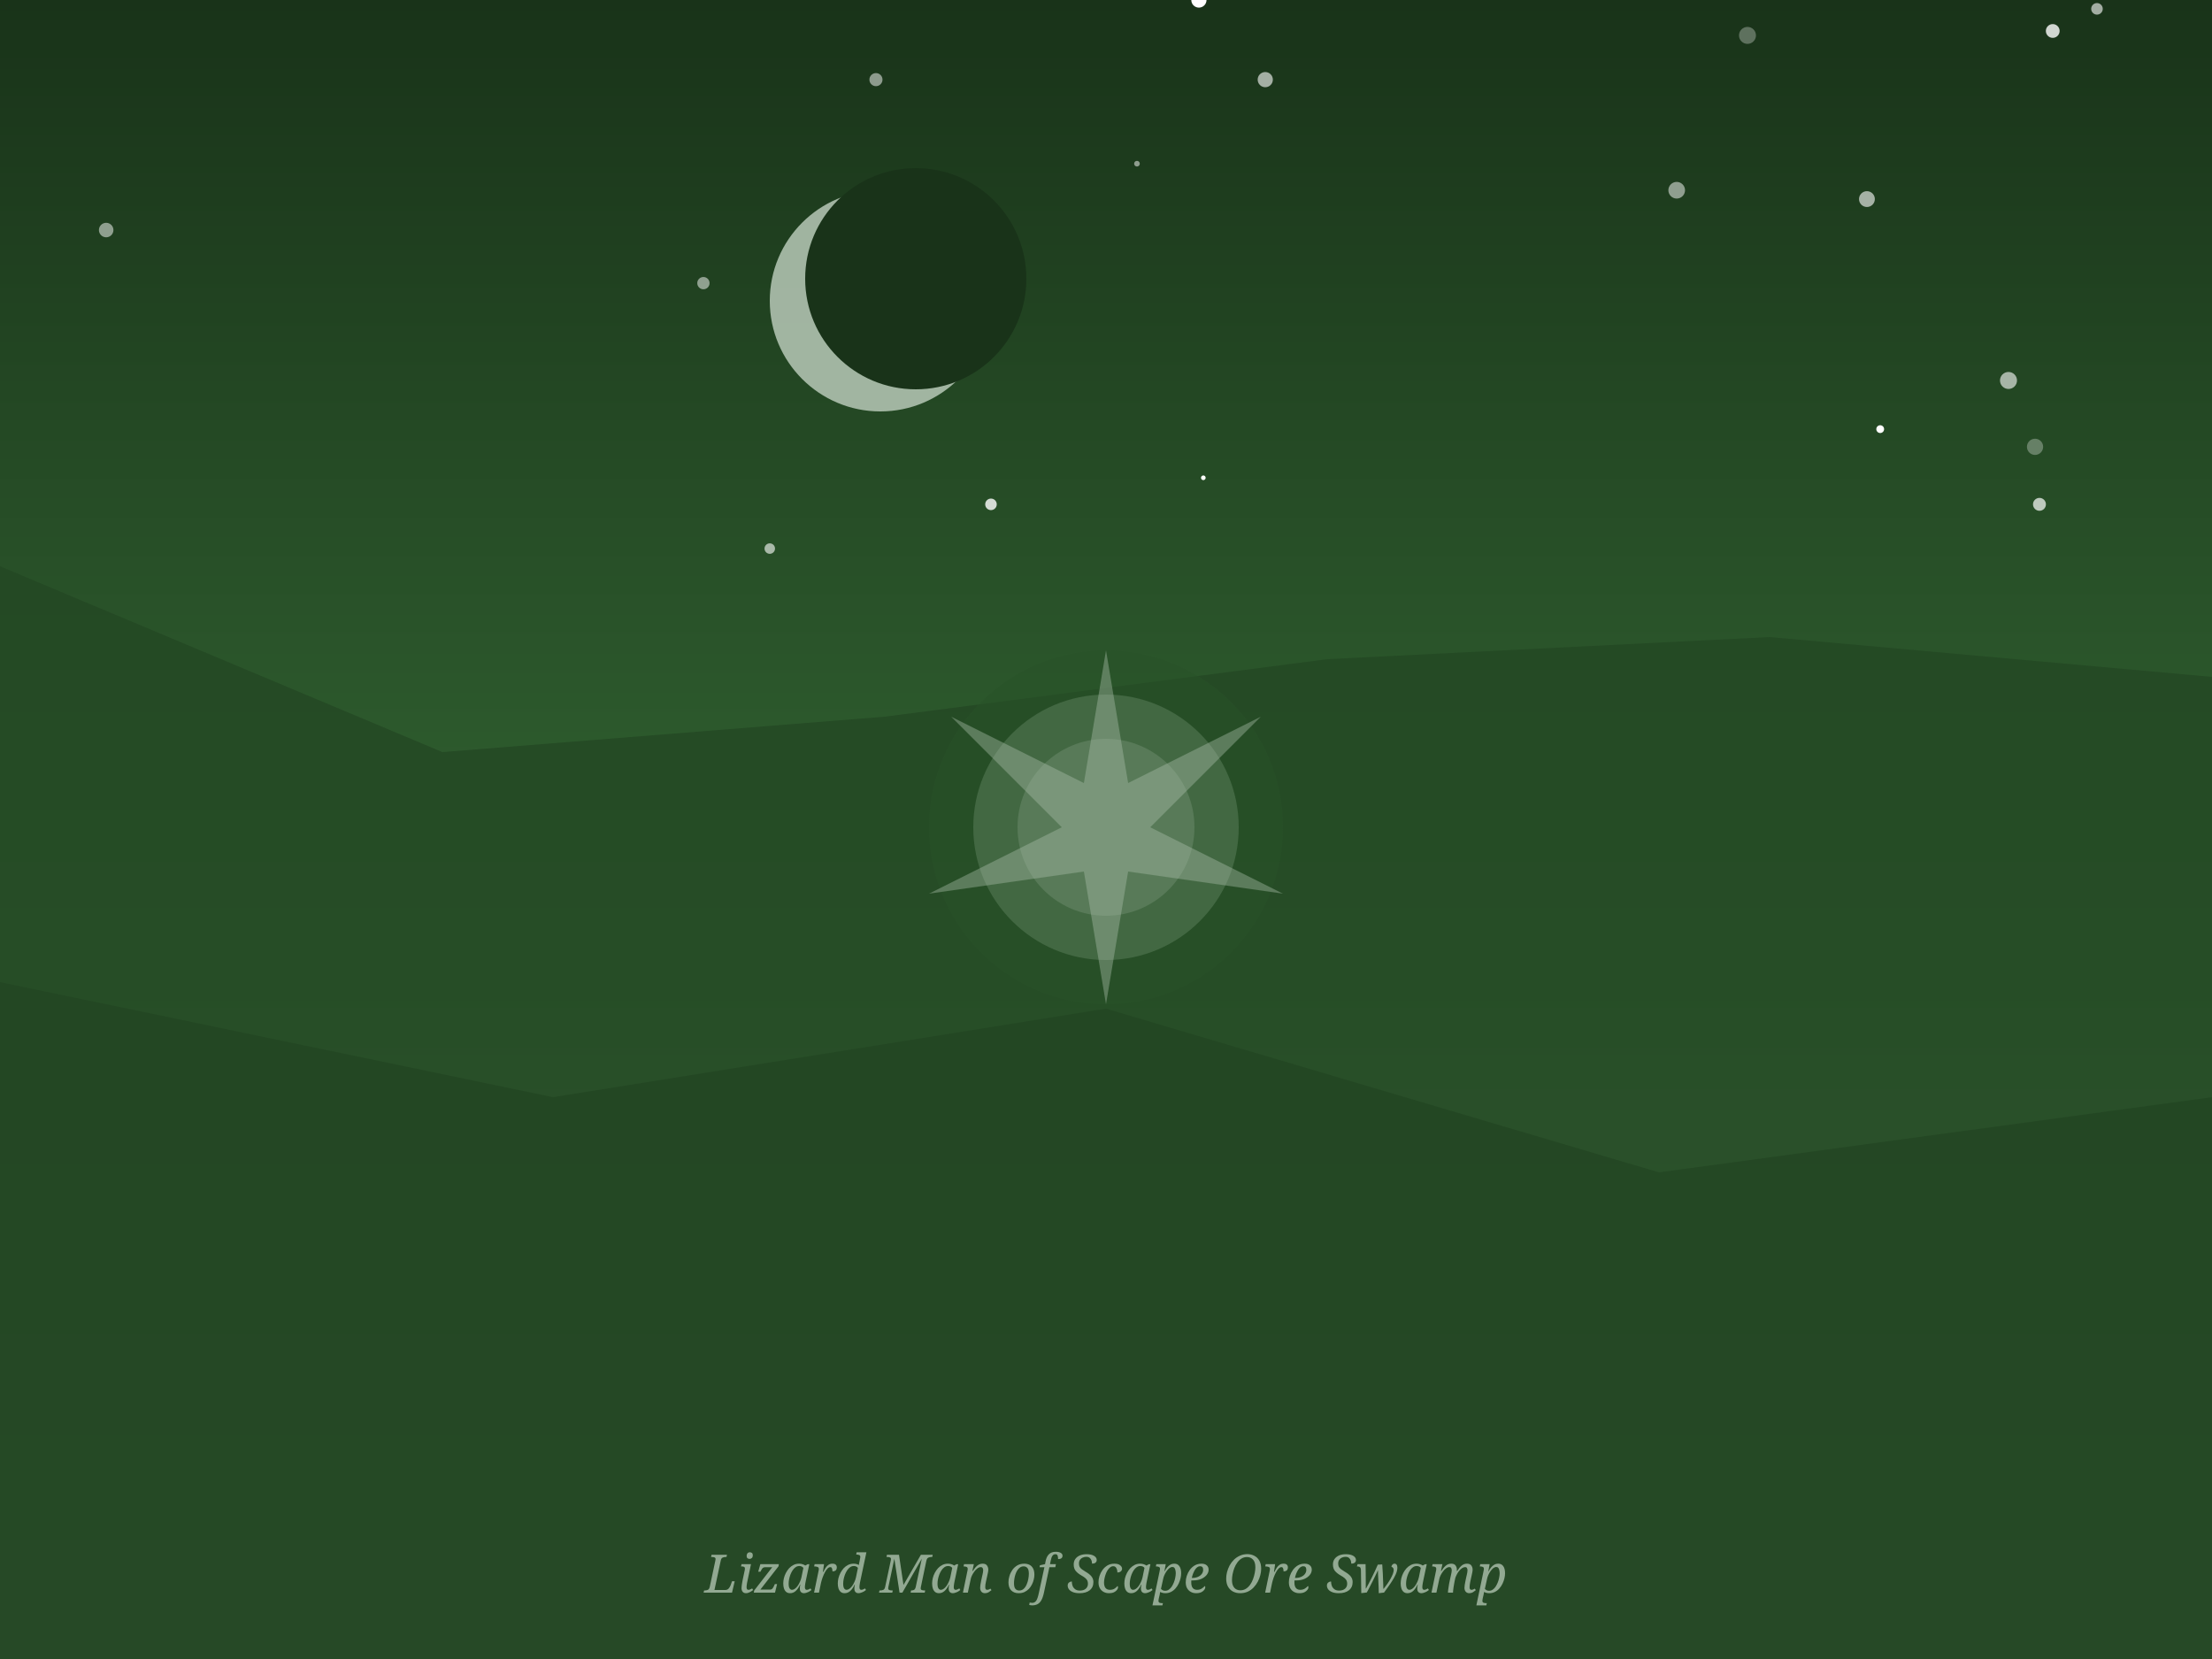
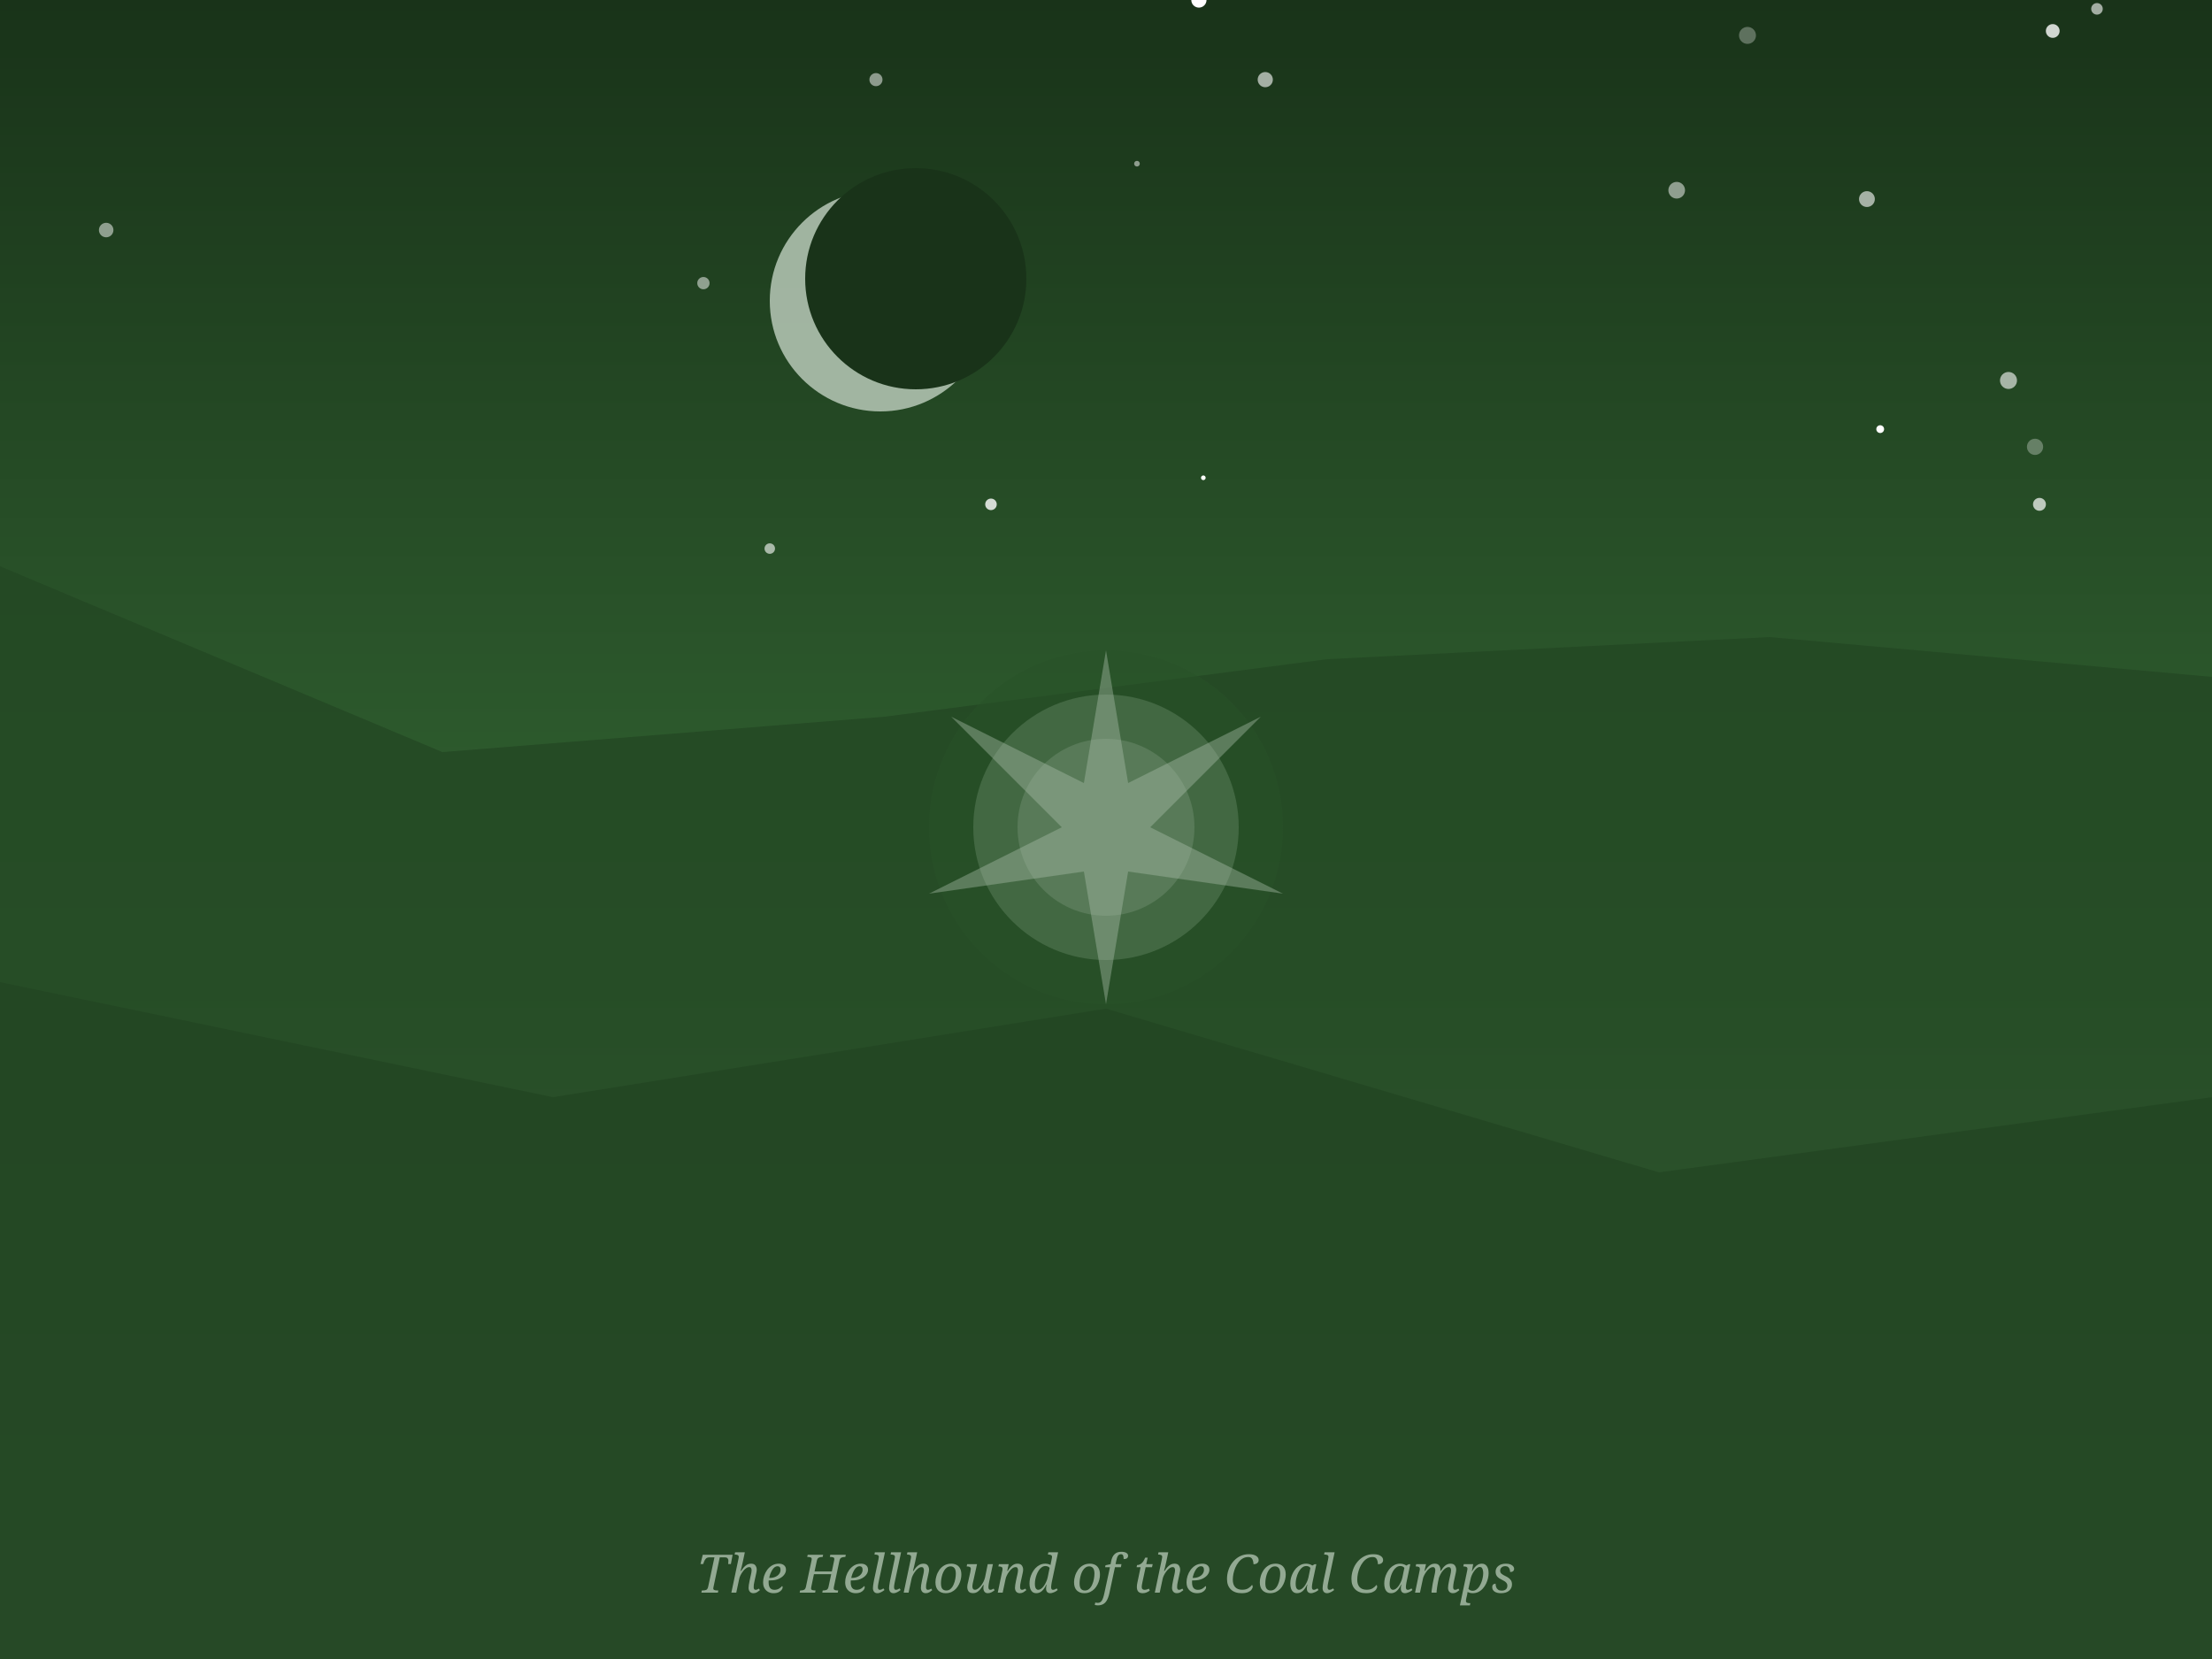
<svg xmlns="http://www.w3.org/2000/svg" viewBox="0 0 500 375" width="500" height="375">
  <defs>
    <linearGradient id="sky-shelly-lizardman" x1="0" y1="0" x2="0" y2="1">
      <stop offset="0%" stop-color="#193319" />
      <stop offset="60%" stop-color="#336633" />
      <stop offset="100%" stop-color="#84a384" />
    </linearGradient>
  </defs>
  <rect width="500" height="375" fill="url(#sky-shelly-lizardman)" />
  <circle cx="272" cy="108" r="0.527" fill="white" opacity="1.0" />
  <circle cx="464" cy="7" r="1.557" fill="white" opacity="0.8" />
  <circle cx="474" cy="2" r="1.307" fill="white" opacity="0.6" />
  <circle cx="271" cy="0" r="1.721" fill="white" opacity="1.0" />
  <circle cx="174" cy="124" r="1.187" fill="white" opacity="0.6" />
  <circle cx="461" cy="114" r="1.46" fill="white" opacity="0.7" />
  <circle cx="286" cy="18" r="1.717" fill="white" opacity="0.6" />
  <circle cx="422" cy="45" r="1.791" fill="white" opacity="0.6" />
  <circle cx="257" cy="37" r="0.641" fill="white" opacity="0.5" />
  <circle cx="379" cy="43" r="1.883" fill="white" opacity="0.5" />
  <circle cx="198" cy="18" r="1.479" fill="white" opacity="0.5" />
  <circle cx="454" cy="86" r="1.923" fill="white" opacity="0.6" />
  <circle cx="24" cy="52" r="1.64" fill="white" opacity="0.5" />
  <circle cx="224" cy="114" r="1.307" fill="white" opacity="0.8" />
  <circle cx="425" cy="97" r="0.88" fill="white" opacity="1.0" />
  <circle cx="460" cy="101" r="1.832" fill="white" opacity="0.3" />
  <circle cx="159" cy="64" r="1.39" fill="white" opacity="0.5" />
  <circle cx="395" cy="8" r="1.918" fill="white" opacity="0.3" />
  <circle cx="199" cy="68" r="25" fill="#c1d1c1" opacity="0.8" />
  <circle cx="207" cy="63" r="25" fill="#193319" />
  <polygon points="0,375 0,222 125,248 250,228 375,265 500,248 500,375" fill="#1e3d1e" opacity="0.8" />
  <polygon points="0,375 0,128 100,170 200,162 300,149 400,144 500,153 500,375" fill="#234723" opacity="0.8" />
  <g transform="translate(250,187)">
    <circle cx="0" cy="0" r="40" fill="#285128" opacity="0.5" />
    <circle cx="0" cy="0" r="30" fill="#84a384" opacity="0.3" />
    <circle cx="0" cy="0" r="20" fill="#adc1ad" opacity="0.2" />
    <path d="M0,-40 L5,-10 L35,-25 L10,0 L40,15 L5,10 L0,40 L-5,10 L-40,15 L-10,0 L-35,-25 L-5,-10 Z" fill="#adc1ad" opacity="0.4" />
  </g>
-   <text x="250" y="360" text-anchor="middle" fill="#adc1ad" font-family="Georgia, serif" font-size="12" font-style="italic" opacity="0.8">Lizard Man of Scape Ore Swamp</text>
+   <text x="250" y="360" text-anchor="middle" fill="#adc1ad" font-family="Georgia, serif" font-size="12" font-style="italic" opacity="0.8">The Hellhound of the Coal Camps</text>
</svg>
